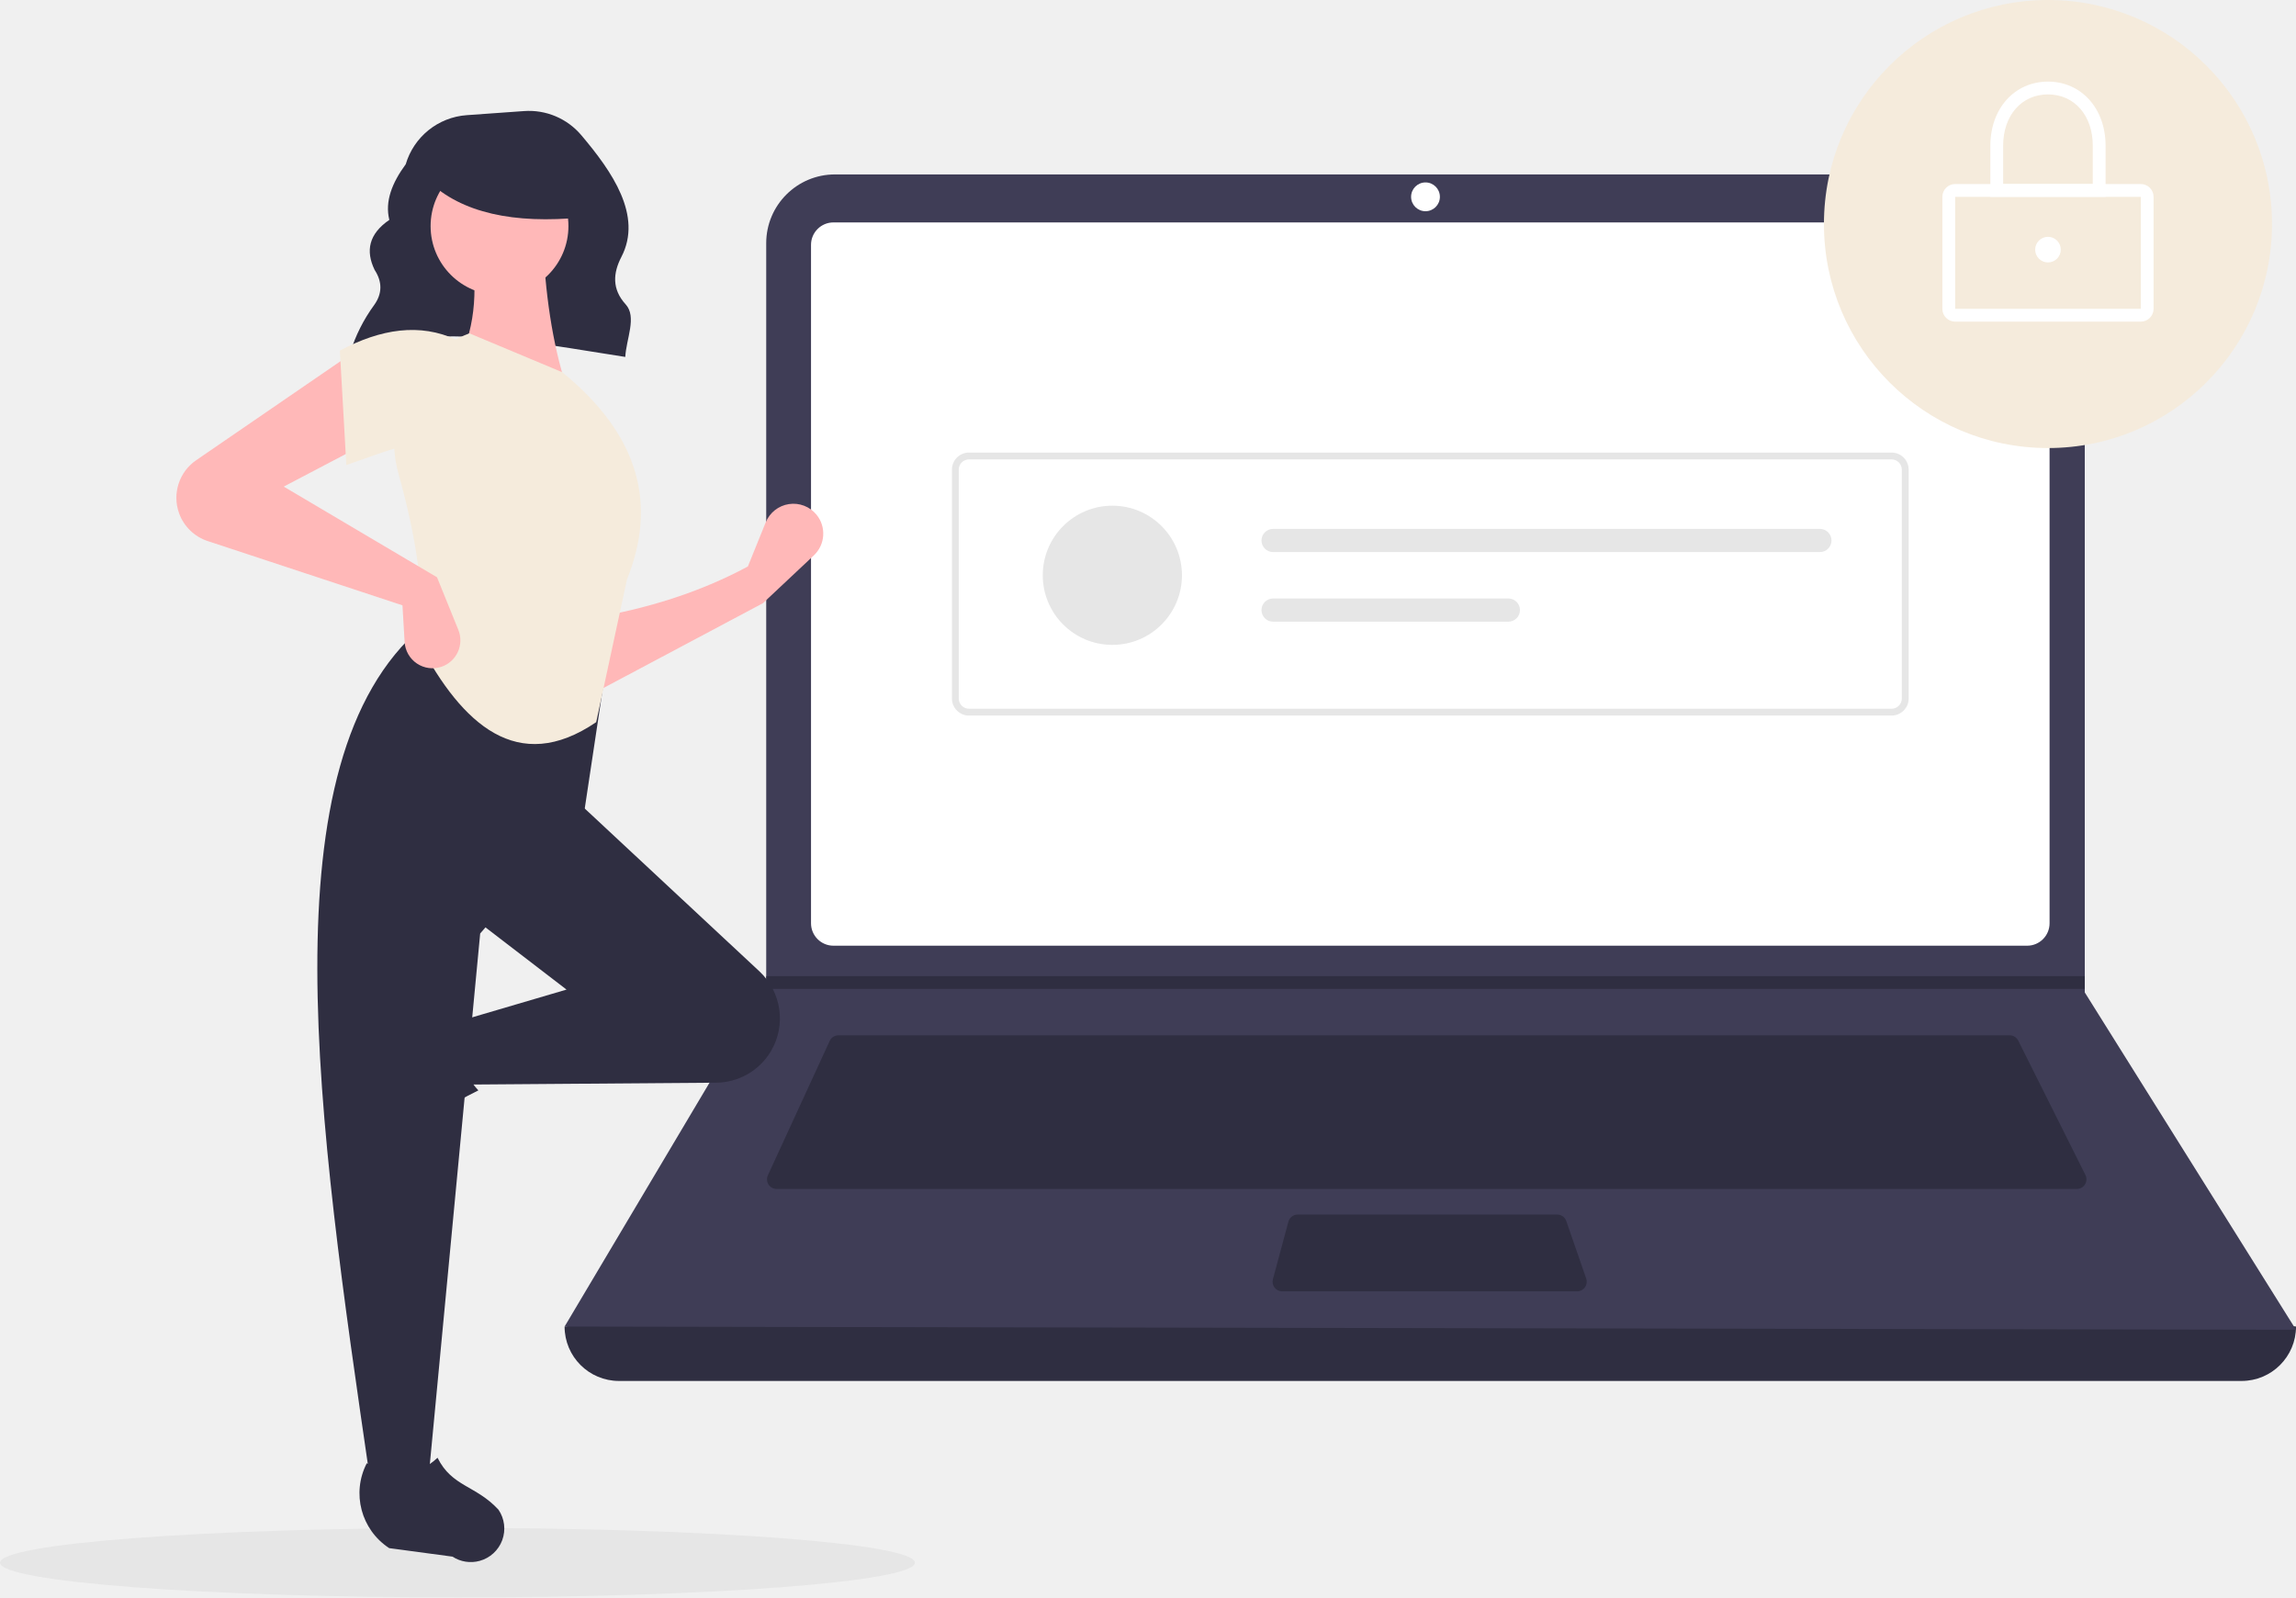
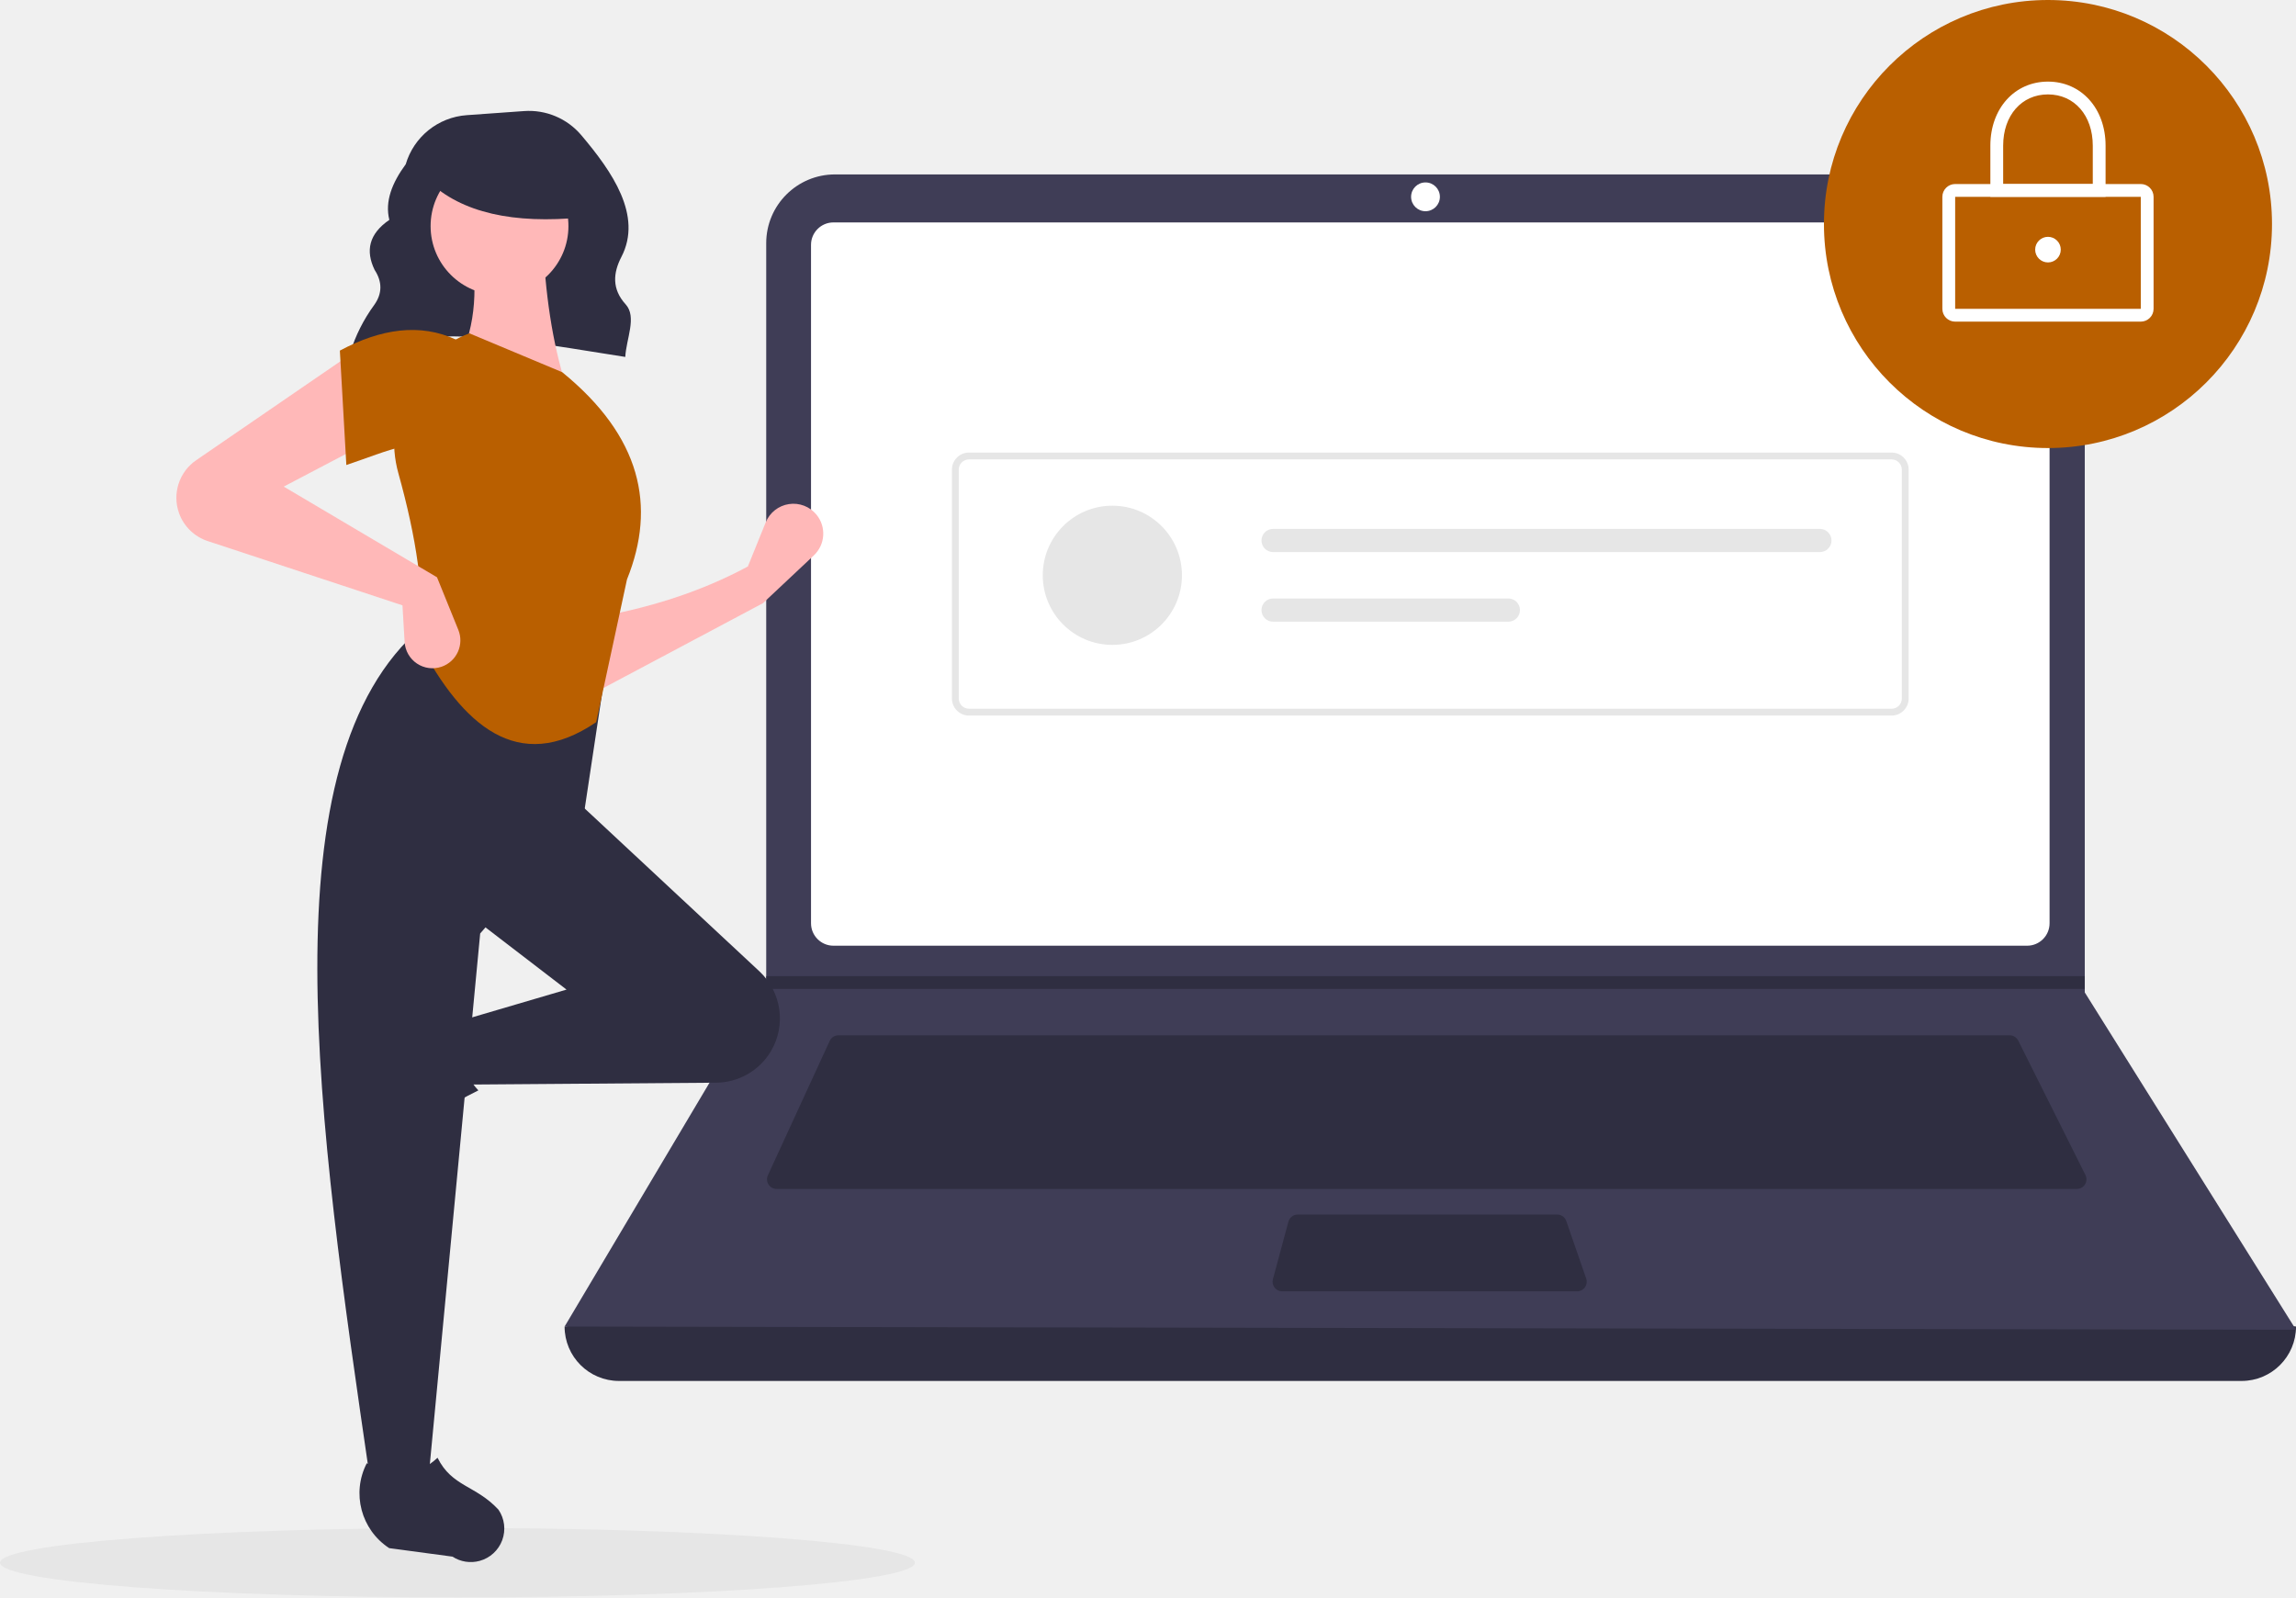
<svg xmlns="http://www.w3.org/2000/svg" data-name="Layer 1" width="793" height="551.732" viewBox="0 0 793 551.732">
  <ellipse cx="158" cy="539.732" rx="158" ry="12" fill="#e6e6e6" />
  <path d="M324.272,296.554c27.497-11.695,61.744-4.285,95.191.858.311-6.228,4.084-13.808.132-18.153-4.801-5.279-4.359-10.825-1.47-16.404,7.388-14.265-3.197-29.444-13.884-42.065a23.669,23.669,0,0,0-19.755-8.292l-19.797,1.414A23.709,23.709,0,0,0,343.635,230.859v0c-4.727,6.429-7.257,12.841-5.664,19.219-7.081,4.839-8.27,10.68-5.089,17.264,2.698,4.146,2.669,8.182-.123,12.106a55.891,55.891,0,0,0-8.31,16.506Z" transform="translate(-203.5 -174.1342)" fill="#2f2e41" />
  <path d="M977.709,651.097H417.291A18.791,18.791,0,0,1,398.5,632.306h0q304.727-35.415,598,0h0A18.791,18.791,0,0,1,977.709,651.097Z" transform="translate(-203.5 -174.1342)" fill="#2f2e41" />
  <path d="M996.5,633.412l-598-1.105,69.306-116.616.332-.553V258.131a23.752,23.752,0,0,1,23.754-23.754H899.792a23.752,23.752,0,0,1,23.754,23.754V516.906Z" transform="translate(-203.5 -174.1342)" fill="#3f3d56" />
  <path d="M491.35,250.957a7.746,7.746,0,0,0-7.738,7.738V493.031a7.747,7.747,0,0,0,7.738,7.738H903.65a7.747,7.747,0,0,0,7.738-7.738V258.694a7.747,7.747,0,0,0-7.738-7.738Z" transform="translate(-203.5 -174.1342)" fill="#fff" />
  <path d="M493.078,531.718a3.325,3.325,0,0,0-3.013,1.93l-21.355,46.425a3.316,3.316,0,0,0,3.012,4.702H920.814a3.316,3.316,0,0,0,2.965-4.799L900.567,533.551a3.299,3.299,0,0,0-2.965-1.833Z" transform="translate(-203.5 -174.1342)" fill="#2f2e41" />
  <circle cx="492.342" cy="67.98" r="4.974" fill="#fff" />
  <path d="M651.7,593.619a3.321,3.321,0,0,0-3.202,2.454l-5.357,19.896a3.316,3.316,0,0,0,3.202,4.179h101.874a3.315,3.315,0,0,0,3.133-4.401l-6.887-19.896a3.318,3.318,0,0,0-3.134-2.231Z" transform="translate(-203.5 -174.1342)" fill="#2f2e41" />
  <polygon points="720.046 337.135 720.046 341.556 264.306 341.556 264.649 341.004 264.649 337.135 720.046 337.135" fill="#2f2e41" />
-   <circle cx="707.335" cy="77.375" r="77.375" fill="#f5ebdc" />
+   <circle cx="707.335" cy="77.375" r="77.375" fill="#b95f00" />
  <path d="M942.89,285.223H878.779a4.426,4.426,0,0,1-4.421-4.421V242.114a4.426,4.426,0,0,1,4.421-4.421H942.89a4.426,4.426,0,0,1,4.421,4.421v38.688A4.426,4.426,0,0,1,942.89,285.223Zm-64.111-43.109v38.688h64.114L942.89,242.114Z" transform="translate(-203.5 -174.1342)" fill="#fff" />
  <path d="M930.731,242.114h-39.793V224.428c0-12.81,8.368-22.107,19.896-22.107s19.896,9.297,19.896,22.107Zm-35.372-4.421h30.95V224.428c0-10.413-6.363-17.686-15.475-17.686s-15.475,7.273-15.475,17.686Z" transform="translate(-203.5 -174.1342)" fill="#fff" />
  <circle cx="707.335" cy="86.218" r="4.421" fill="#fff" />
  <path d="M856.82,421.284H538.18a5.908,5.908,0,0,1-5.901-5.901V336.342a5.908,5.908,0,0,1,5.901-5.901H856.82a5.908,5.908,0,0,1,5.901,5.901V415.383A5.908,5.908,0,0,1,856.82,421.284Zm-318.64-88.482a3.544,3.544,0,0,0-3.54,3.54V415.383a3.544,3.544,0,0,0,3.54,3.54H856.82a3.544,3.544,0,0,0,3.54-3.54V336.342a3.544,3.544,0,0,0-3.54-3.54Z" transform="translate(-203.5 -174.1342)" fill="#e6e6e6" />
  <circle cx="384.19" cy="198.695" r="24.036" fill="#e6e6e6" />
  <path d="M643.203,356.805a4.006,4.006,0,1,0,0,8.012H832.061a4.006,4.006,0,0,0,0-8.012Z" transform="translate(-203.5 -174.1342)" fill="#e6e6e6" />
  <path d="M643.203,380.842a4.006,4.006,0,1,0,0,8.012H724.469a4.006,4.006,0,1,0,0-8.012Z" transform="translate(-203.5 -174.1342)" fill="#e6e6e6" />
  <path d="M467.022,382.462,408.119,413.778l-.746-26.096c19.226-3.209,37.517-8.797,54.429-17.895l6.16-15.22a10.318,10.318,0,0,1,17.536-2.678l0,0a10.318,10.318,0,0,1-.908,14.069Z" transform="translate(-203.5 -174.1342)" fill="#ffb8b8" />
  <path d="M323.098,563.267v0a11.574,11.574,0,0,1,1.469-9.363l12.939-19.858a22.612,22.612,0,0,1,29.335-7.739h0c-5.438,9.256-4.68,17.377,1.878,24.434a117.631,117.631,0,0,0-27.936,19.045A11.574,11.574,0,0,1,323.098,563.267Z" transform="translate(-203.5 -174.1342)" fill="#2f2e41" />
  <path d="M469.705,537.303l0,0a22.203,22.203,0,0,1-18.871,10.779l-85.96.651-3.728-21.623,38.026-11.184-32.061-24.605L402.154,450.313l63.65,59.324A22.203,22.203,0,0,1,469.705,537.303Z" transform="translate(-203.5 -174.1342)" fill="#2f2e41" />
  <path d="M351.453,685.179H331.321c-18.075-123.898-36.474-248.142,17.895-294.515l64.122,10.439L405.136,455.532l-35.789,41.008Z" transform="translate(-203.5 -174.1342)" fill="#2f2e41" />
  <path d="M369.149,713.246h0a11.574,11.574,0,0,1-9.363-1.469l-21.859-2.938a22.612,22.612,0,0,1-7.741-29.335v0c9.257,5.437,17.377,4.679,24.434-1.879,4.986,10.067,13.201,9.453,21.047,17.935A11.574,11.574,0,0,1,369.149,713.246Z" transform="translate(-203.5 -174.1342)" fill="#2f2e41" />
  <path d="M399.172,307.902l-37.28-8.947c6.192-12.674,6.702-26.776,3.728-41.754l25.351-.746C391.764,275.08,394.167,292.481,399.172,307.902Z" transform="translate(-203.5 -174.1342)" fill="#ffb8b8" />
-   <path d="M409.418,423.552c-27.139,18.493-46.314.633-60.947-26.923,2.033-16.862-1.259-37.041-7.357-58.966a40.138,40.138,0,0,1,24.506-48.401h0l32.061,13.421c27.224,22.19,32.582,46.227,22.368,71.578Z" transform="translate(-203.5 -174.1342)" fill="#f5ebdc" />
+   <path d="M409.418,423.552c-27.139,18.493-46.314.633-60.947-26.923,2.033-16.862-1.259-37.041-7.357-58.966a40.138,40.138,0,0,1,24.506-48.401h0l32.061,13.421c27.224,22.19,32.582,46.227,22.368,71.578Z" transform="translate(-203.5 -174.1342)" fill="#b95f00" />
  <path d="M331.321,326.542,301.497,342.2l52.938,31.316,7.366,18.17a9.637,9.637,0,0,1-5.789,12.731h0a9.637,9.637,0,0,1-12.762-8.544l-.745-12.663-67.284-22.204a15.733,15.733,0,0,1-9.873-9.611v0a15.733,15.733,0,0,1,5.903-18.303l54.105-37.118Z" transform="translate(-203.5 -174.1342)" fill="#ffb8b8" />
-   <path d="M361.146,329.524c-12.439-5.451-23.749.47-38.026,5.219l-2.237-39.517c14.176-7.556,27.692-9.593,40.263-3.728Z" transform="translate(-203.5 -174.1342)" fill="#f5ebdc" />
+   <path d="M361.146,329.524c-12.439-5.451-23.749.47-38.026,5.219l-2.237-39.517c14.176-7.556,27.692-9.593,40.263-3.728Z" transform="translate(-203.5 -174.1342)" fill="#b95f00" />
  <circle cx="172.525" cy="78.093" r="23.802" fill="#ffb8b8" />
  <path d="M404.5,249.224c-23.566,2.308-41.523-1.546-53-12.52v-8.838h51Z" transform="translate(-203.5 -174.1342)" fill="#2f2e41" />
</svg>
